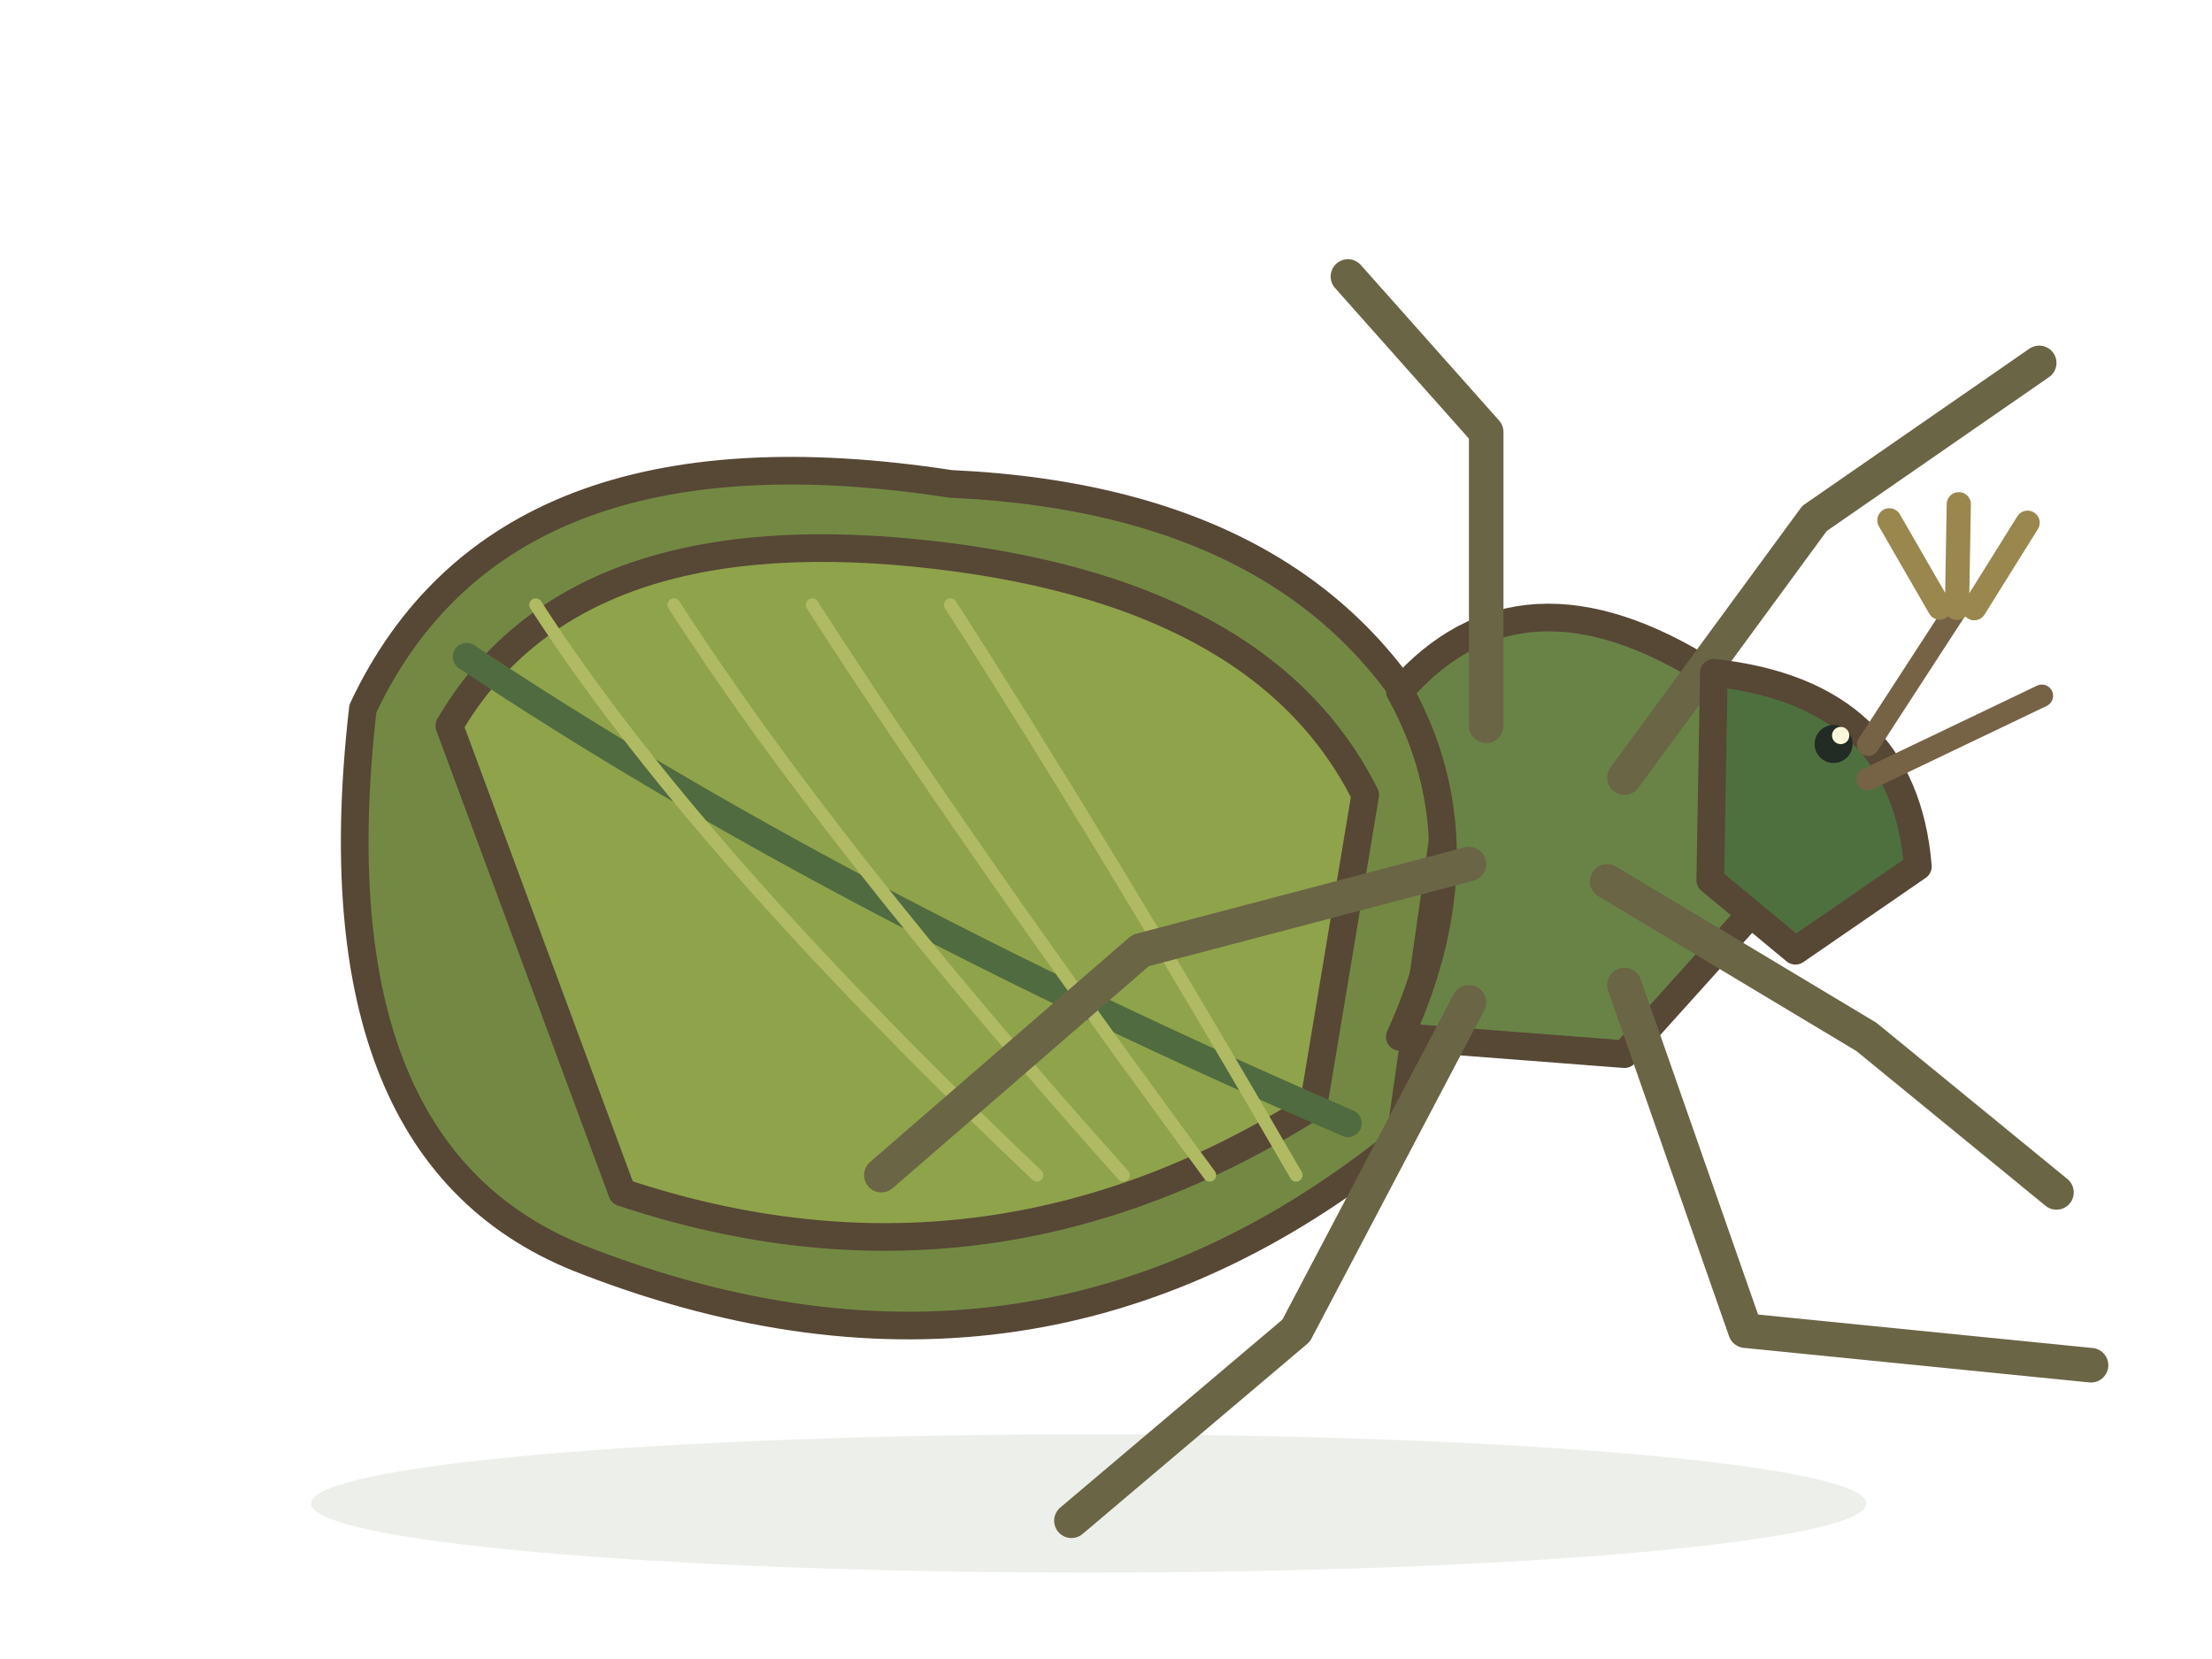
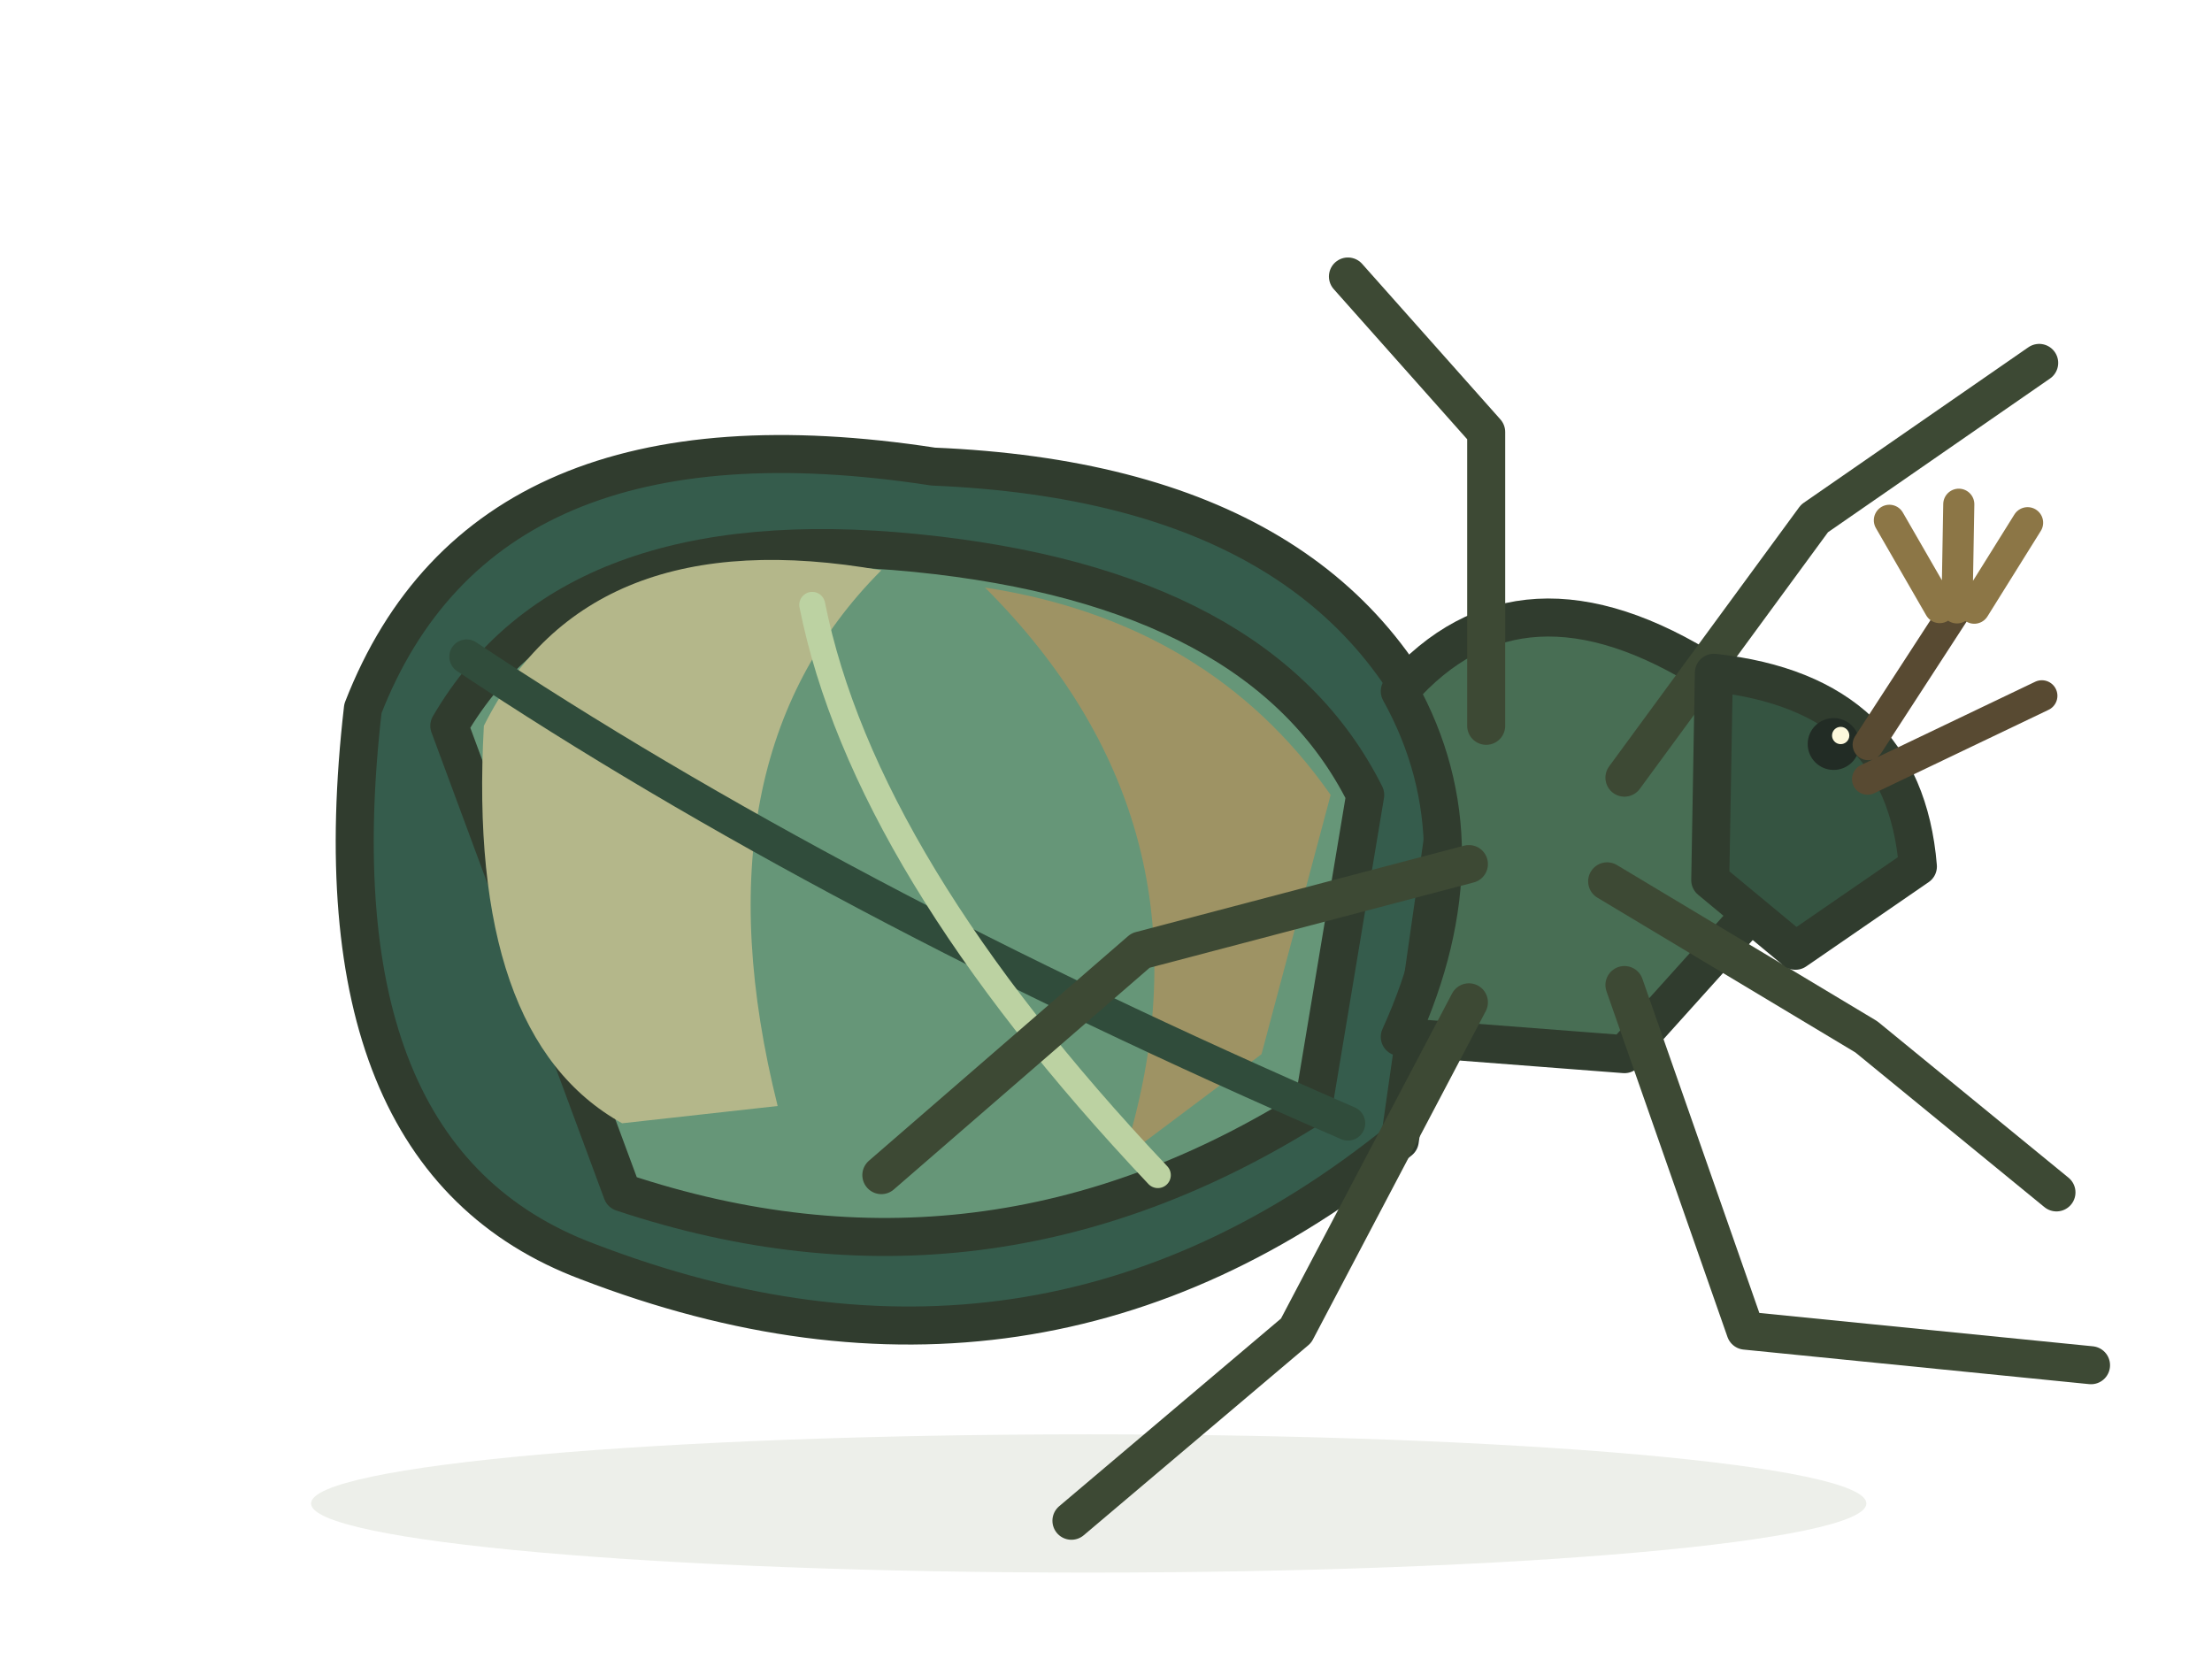
<svg xmlns="http://www.w3.org/2000/svg" viewBox="0 0 128 96" width="128" height="96">
  <defs>
    <g id="body">
-       <g data-part="elytra">
-         <path d="M21 41Q29 24 55 28Q77 29 84 45L81 66Q60 83 34 73Q18 67 21 41Z" fill="#738943" />
-         <path d="M26 42Q33 30 53 32T79 46L76 64Q57 76 36 69Z" fill="#8fa34b" />
-         <path d="M27 38Q48 52 78 65" fill="none" stroke="#506b3f" stroke-width="1.6" />
-         <path d="M31 35Q40 49 60 68" fill="none" stroke="#afba63" stroke-width="0.75" />
-         <path d="M39 35Q48 49 65 68" fill="none" stroke="#afba63" stroke-width="0.75" />
-         <path d="M47 35Q56 49 70 68" fill="none" stroke="#afba63" stroke-width="0.75" />
-         <path d="M55 35Q64 49 75 68" fill="none" stroke="#afba63" stroke-width="0.75" />
-       </g>
-       <g data-part="pronotum">
-         <path d="M81 40Q88 32 99 39L103 51 94 61 81 60Q86 49 81 40Z" fill="#698347" />
+       <g stroke="#303c2e" stroke-width="2.2">
+         <g data-part="elytra">
+           <path d="M21 41Q28 23 54 27Q78 28 84 45L81 66Q60 83 34 73Q18 67 21 41Z" fill="#355c4c" />
+           <path d="M26 42Q33 30 53 32T79 46L76 64Q57 76 36 69Z" fill="#669678" />
+           <g data-part="metallic-highlight">
+             <path d="M28 42Q34 30 51 33Q40 44 45 64L36 65Q27 60 28 42Z" fill="#b4b78a" stroke="none" />
+             <path d="M57 34Q70 36 77 46L73 61 65 67Q71 48 57 34Z" fill="#9e9364" stroke="none" />
+           </g>
+           <path d="M27 38Q48 52 78 65" fill="none" stroke="#304c3b" stroke-width="2" />
+           <path d="M47 35Q50 50 67 68" fill="none" stroke="#bcd2a2" stroke-width="1.5" />
+         </g>
+         <g data-part="pronotum">
+           <path d="M81 40Q88 32 99 39L103 51 94 61 81 60Q86 49 81 40Z" fill="#486e54" />
+         </g>
      </g>
    </g>
    <g id="head">
-       <g data-part="head">
-         <path d="M99 39Q110 40 111 50L104 55 99 51Z" fill="#4e703e" />
-         <ellipse cx="106" cy="43" rx="1.1" ry="1.1" fill="#222c25" stroke="none" />
-         <ellipse cx="106.4" cy="42.5" rx="0.5" ry="0.5" fill="#fcf8dc" stroke="none" />
-       </g>
-       <g data-part="antennae">
-         <path d="M108 43l5-8m-5 10 10-5" fill="none" stroke="#766346" stroke-width="1.3" />
-         <path d="M112 35l-3-5m4 5v-6m1 6 3-5" fill="none" stroke="#9a874e" stroke-width="1.4" />
+       <g stroke="#303c2e" stroke-width="2.2">
+         <g data-part="head">
+           <path d="M99 39Q110 40 111 50L104 55 99 51Z" fill="#355441" />
+           <ellipse cx="106" cy="43" rx="1.5" ry="1.5" fill="#222c25" stroke="none" />
+           <ellipse cx="106.4" cy="42.5" rx="0.5" ry="0.5" fill="#fcf8dc" stroke="none" />
+         </g>
+         <g data-part="antennae">
+           <path d="M108 43l5-8m-5 10 10-5" fill="none" stroke="#584a32" stroke-width="1.8" />
+           <path d="M112 35l-3-5m4 5v-6m1 6 3-5" fill="none" stroke="#8c7646" stroke-width="1.8" />
+         </g>
      </g>
    </g>
    <g id="legs0">
      <g data-part="legs" data-count="6">
-         <path d="M86 42 86 25 78 16" fill="none" stroke="#6a6545" stroke-width="2" />
-         <path d="M94 45 105 30 118 21" fill="none" stroke="#6a6545" stroke-width="2" />
-         <path d="M85 50 66 55 51 68" fill="none" stroke="#6a6545" stroke-width="2" />
-         <path d="M93 51 108 60 119 69" fill="none" stroke="#6a6545" stroke-width="2" />
-         <path d="M85 58 75 77 62 88" fill="none" stroke="#6a6545" stroke-width="2" />
-         <path d="M94 57 101 77 121 79" fill="none" stroke="#6a6545" stroke-width="2" />
+         <path d="M86 42 86 25 78 16" fill="none" stroke="#3d4934" stroke-width="2.2" />
+         <path d="M94 45 105 30 118 21" fill="none" stroke="#3d4934" stroke-width="2.2" />
+         <path d="M85 50 66 55 51 68" fill="none" stroke="#3d4934" stroke-width="2.2" />
+         <path d="M93 51 108 60 119 69" fill="none" stroke="#3d4934" stroke-width="2.2" />
+         <path d="M85 58 75 77 62 88" fill="none" stroke="#3d4934" stroke-width="2.2" />
+         <path d="M94 57 101 77 121 79" fill="none" stroke="#3d4934" stroke-width="2.2" />
      </g>
    </g>
    <g id="legs1">
      <g data-part="legs" data-count="6">
-         <path d="M86 42 86 25 73 19" fill="none" stroke="#6a6545" stroke-width="2" />
-         <path d="M94 45 105 30 120 31" fill="none" stroke="#6a6545" stroke-width="2" />
-         <path d="M85 50 66 55 57 71" fill="none" stroke="#6a6545" stroke-width="2" />
-         <path d="M93 51 108 60 119 57" fill="none" stroke="#6a6545" stroke-width="2" />
-         <path d="M85 58 75 77 59 84" fill="none" stroke="#6a6545" stroke-width="2" />
-         <path d="M94 57 101 77 117 87" fill="none" stroke="#6a6545" stroke-width="2" />
+         <path d="M86 42 86 25 73 19" fill="none" stroke="#3d4934" stroke-width="2.2" />
+         <path d="M94 45 105 30 120 31" fill="none" stroke="#3d4934" stroke-width="2.2" />
+         <path d="M85 50 66 55 57 71" fill="none" stroke="#3d4934" stroke-width="2.2" />
+         <path d="M93 51 108 60 119 57" fill="none" stroke="#3d4934" stroke-width="2.2" />
+         <path d="M85 58 75 77 59 84" fill="none" stroke="#3d4934" stroke-width="2.2" />
+         <path d="M94 57 101 77 117 87" fill="none" stroke="#3d4934" stroke-width="2.2" />
      </g>
    </g>
    <g id="shell" />
    <g id="wing0" />
    <g id="wing1" />
  </defs>
  <view id="idle-0" viewBox="0 0 128 96" />
  <view id="idle-1" viewBox="0 96 128 96" />
  <view id="move-0" viewBox="0 192 128 96" />
  <view id="move-1" viewBox="0 288 128 96" />
  <view id="eat-0" viewBox="0 384 128 96" />
  <view id="eat-1" viewBox="0 480 128 96" />
  <g transform="translate(0 0)">
    <ellipse cx="63" cy="87" rx="45" ry="4" fill="#647849" opacity=".12" stroke="none" />
    <g stroke="#574735" stroke-width="1.6" stroke-linejoin="round" stroke-linecap="round">
      <g transform="translate(0 0)">
        <use href="#body" />
        <use href="#legs0" />
        <use href="#shell" />
        <use href="#wing0" />
        <g transform="rotate(1 103 49)">
          <use href="#head" />
        </g>
      </g>
    </g>
  </g>
  <g transform="translate(0 96)">
    <ellipse cx="63" cy="87" rx="45" ry="4" fill="#647849" opacity=".12" stroke="none" />
    <g stroke="#574735" stroke-width="1.6" stroke-linejoin="round" stroke-linecap="round">
      <g transform="translate(0 0)">
        <use href="#body" />
        <use href="#legs0" />
        <use href="#shell" />
        <use href="#wing0" />
        <g transform="rotate(-1 103 49)">
          <use href="#head" />
        </g>
      </g>
    </g>
  </g>
  <g transform="translate(0 192)">
    <ellipse cx="63" cy="87" rx="45" ry="4" fill="#647849" opacity=".12" stroke="none" />
    <g stroke="#574735" stroke-width="1.6" stroke-linejoin="round" stroke-linecap="round">
      <g transform="translate(0 0)">
        <use href="#body" />
        <use href="#legs0" />
        <use href="#shell" />
        <use href="#wing0" />
        <g transform="rotate(-3 103 49)">
          <use href="#head" />
        </g>
      </g>
    </g>
  </g>
  <g transform="translate(0 288)">
    <ellipse cx="63" cy="87" rx="45" ry="4" fill="#647849" opacity=".12" stroke="none" />
    <g stroke="#574735" stroke-width="1.6" stroke-linejoin="round" stroke-linecap="round">
      <g transform="translate(0 -2)">
        <use href="#body" />
        <use href="#legs1" />
        <use href="#shell" />
        <use href="#wing1" />
        <g transform="rotate(4 103 49)">
          <use href="#head" />
        </g>
      </g>
    </g>
  </g>
  <g transform="translate(0 384)">
    <ellipse cx="63" cy="87" rx="45" ry="4" fill="#647849" opacity=".12" stroke="none" />
    <g stroke="#574735" stroke-width="1.6" stroke-linejoin="round" stroke-linecap="round">
      <g transform="translate(0 0)">
        <use href="#body" />
        <use href="#legs0" />
        <use href="#shell" />
        <use href="#wing0" />
        <g transform="rotate(10 103 49)">
          <use href="#head" />
        </g>
        <path d="M109 64l3 6m-6-3 3 4" fill="none" stroke="#60834e" stroke-width="3" />
      </g>
    </g>
  </g>
  <g transform="translate(0 480)">
    <ellipse cx="63" cy="87" rx="45" ry="4" fill="#647849" opacity=".12" stroke="none" />
    <g stroke="#574735" stroke-width="1.6" stroke-linejoin="round" stroke-linecap="round">
      <g transform="translate(0 0)">
        <use href="#body" />
        <use href="#legs1" />
        <use href="#shell" />
        <use href="#wing0" />
        <g transform="rotate(19 103 49)">
          <use href="#head" />
        </g>
        <path d="M109 64l6 3m-6-3 3 4" fill="none" stroke="#60834e" stroke-width="3" />
      </g>
    </g>
  </g>
</svg>
